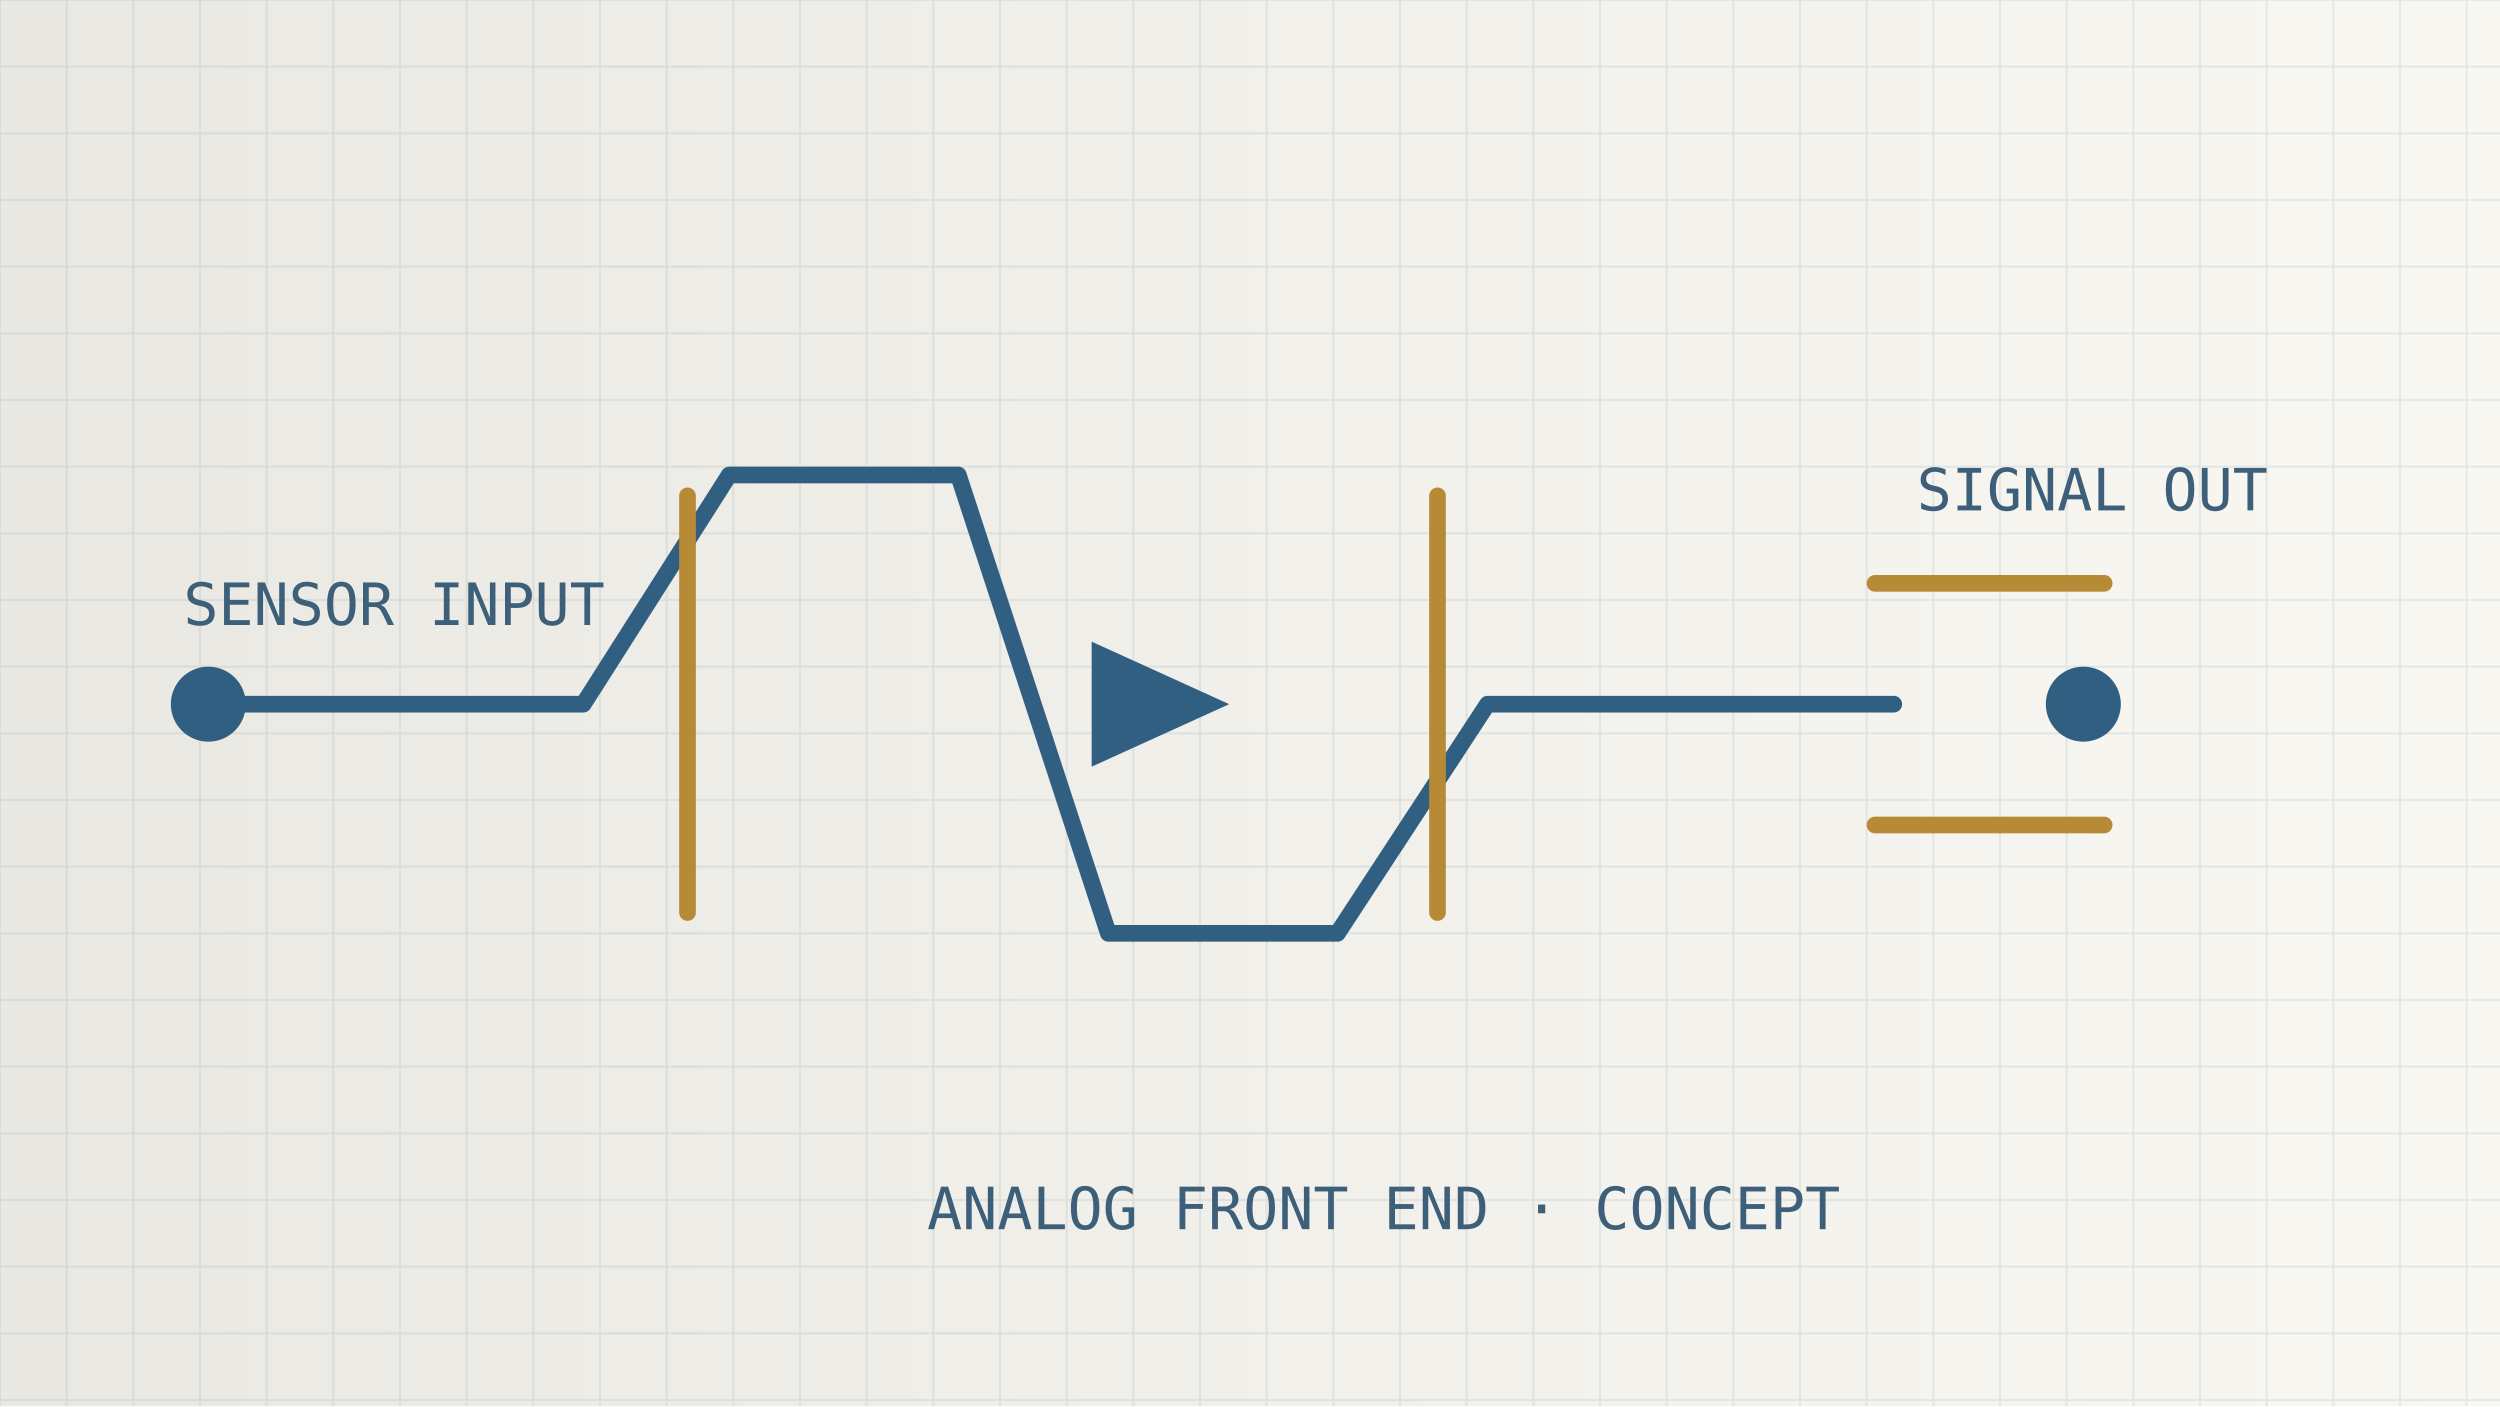
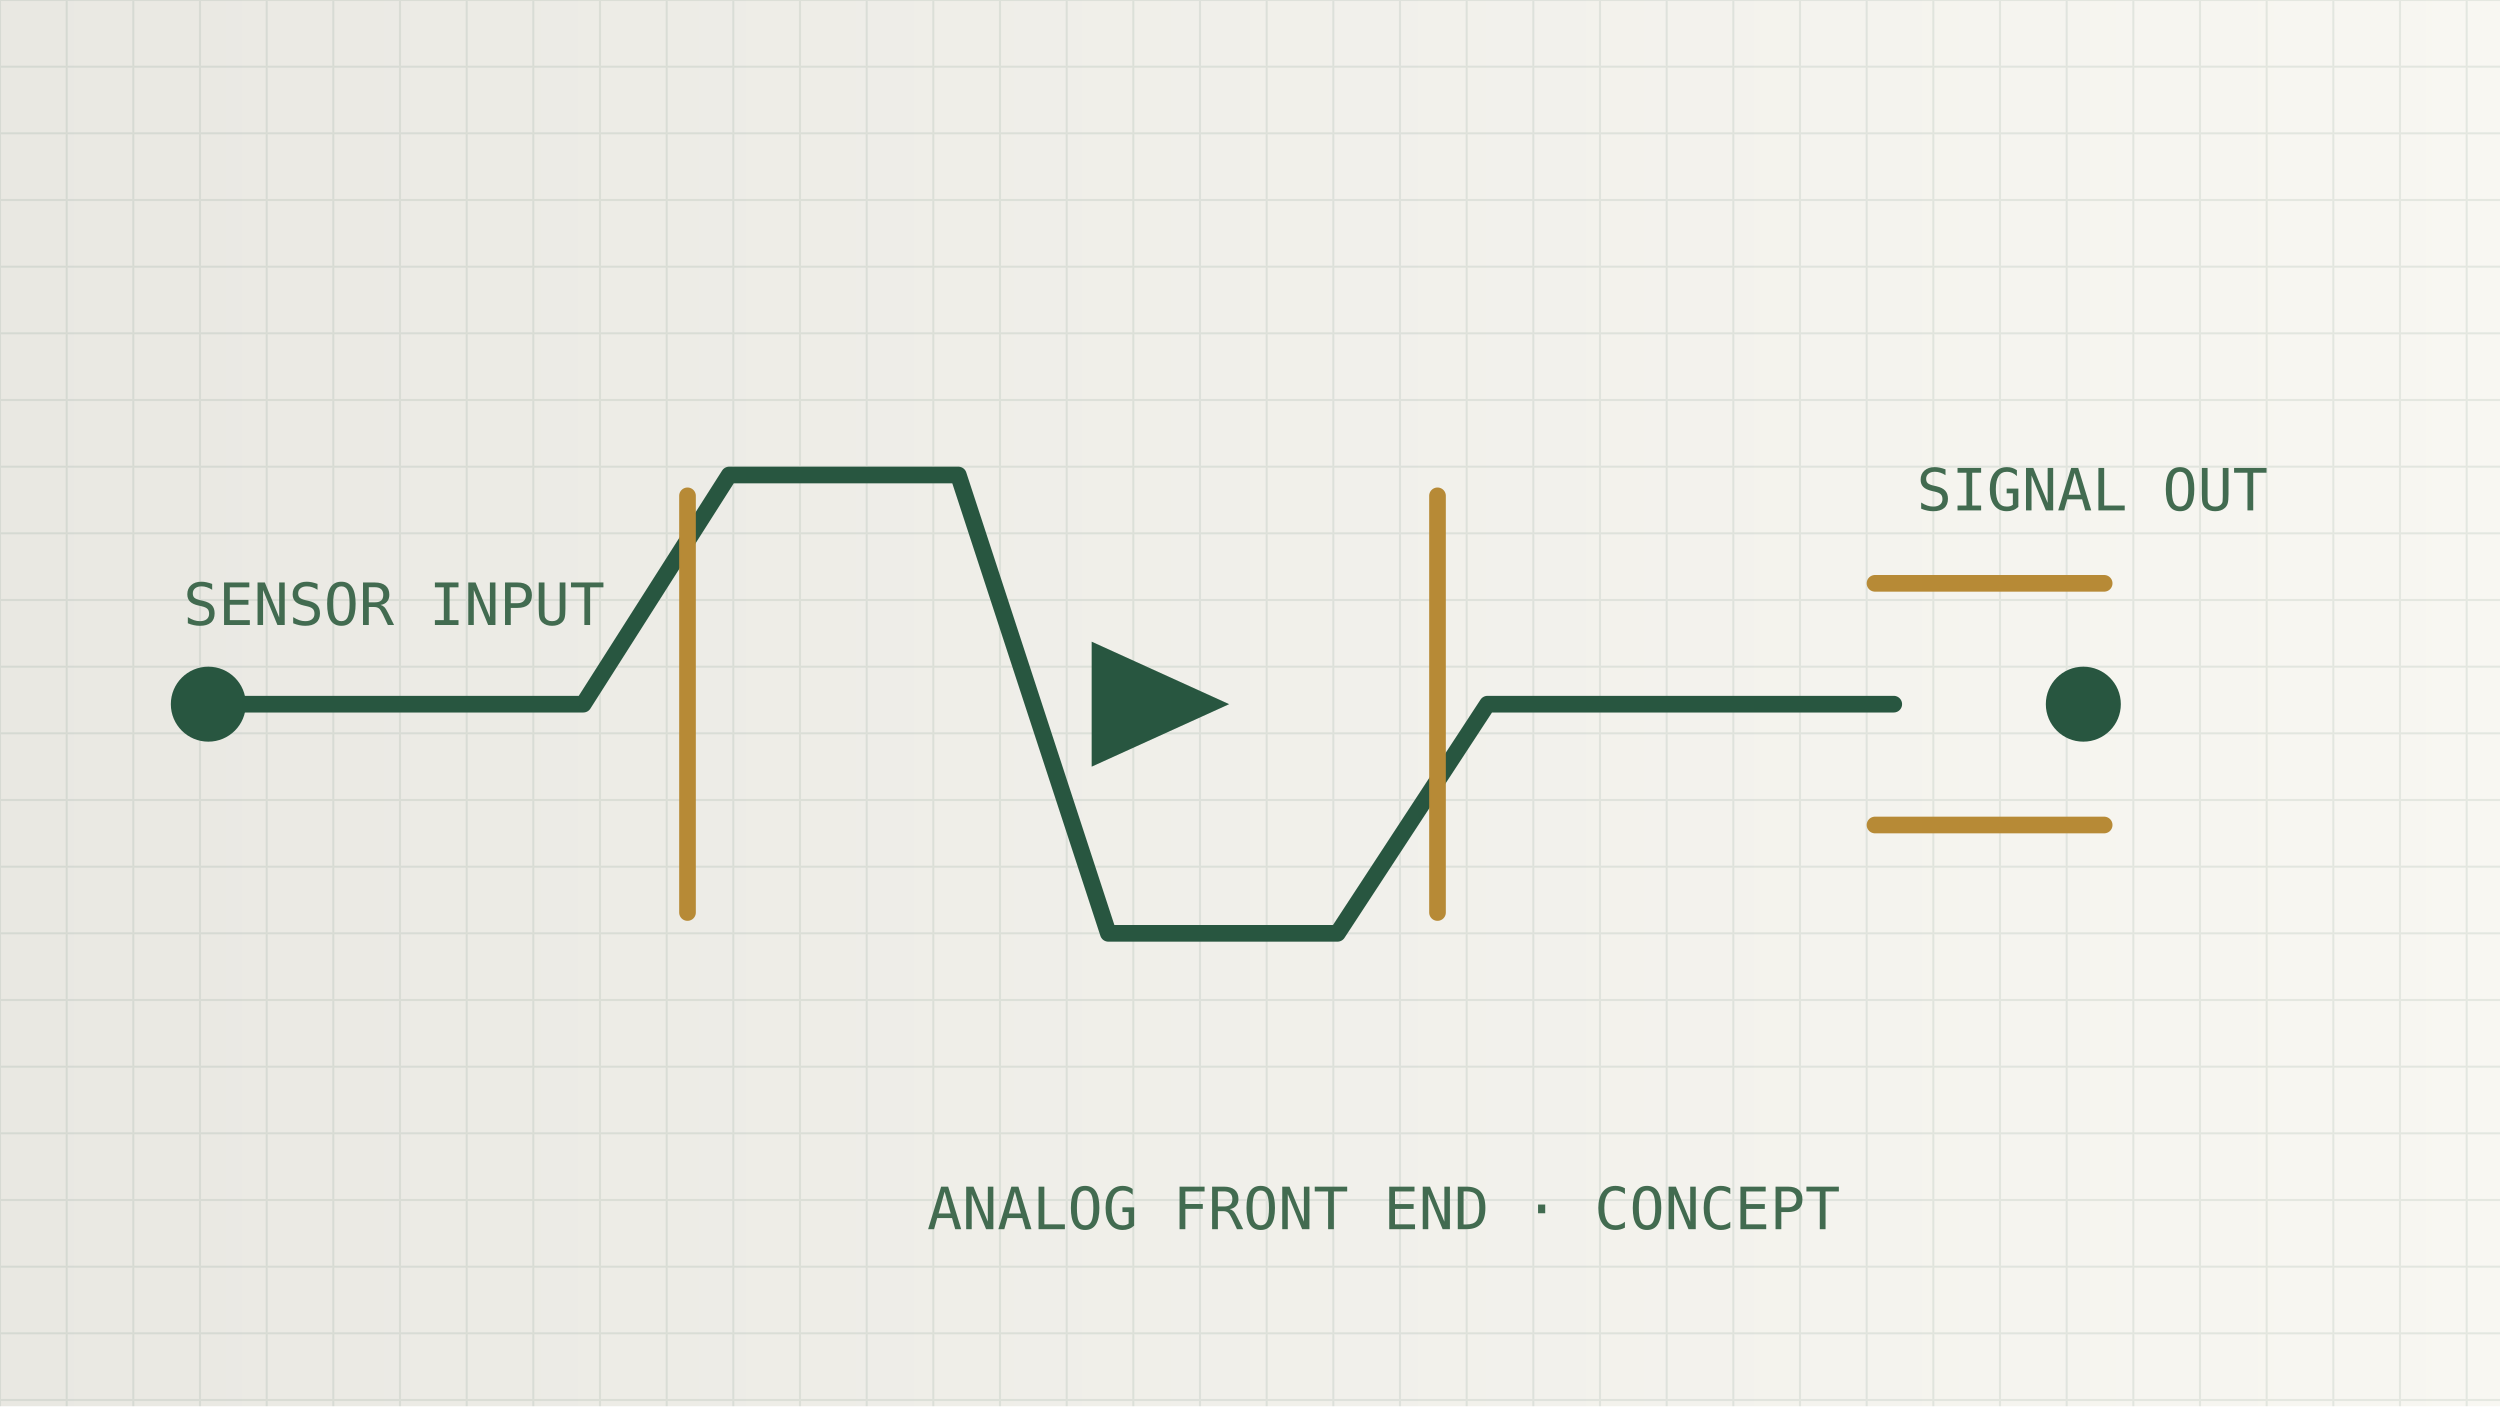
<svg xmlns="http://www.w3.org/2000/svg" viewBox="0 0 1200 675">
  <defs>
    <linearGradient id="a" x2="1">
      <stop stop-color="#e9e8e2" />
      <stop offset="1" stop-color="#f8f7f2" />
    </linearGradient>
    <pattern id="g" width="32" height="32" patternUnits="userSpaceOnUse">
-       <path d="M0 0h32v32H0z" fill="none" stroke="#315f82" stroke-opacity=".09" />
+       <path d="M0 0h32v32H0z" fill="none" stroke="#285640" stroke-opacity=".09" />
    </pattern>
  </defs>
  <rect width="1200" height="675" fill="url(#a)" />
  <rect width="1200" height="675" fill="url(#g)" />
-   <g fill="none" stroke="#315f82" stroke-width="8" stroke-linecap="round" stroke-linejoin="round">
+   <g fill="none" stroke="#285640" stroke-width="8" stroke-linecap="round" stroke-linejoin="round">
    <path d="M100 338h180l70-110h110l72 220h110l72-110h195" />
    <path d="M330 438v-200m360 200v-200" stroke="#b78a36" />
    <path d="M900 280h110m-110 116h110" stroke="#b78a36" />
  </g>
-   <g fill="#315f82">
+   <g fill="#285640">
    <circle cx="100" cy="338" r="18" />
    <circle cx="1000" cy="338" r="18" />
    <path d="m590 338-66-30v60z" />
  </g>
-   <g font-family="monospace" font-size="28" fill="#3d5f79">
+   <g font-family="monospace" font-size="28" fill="#426b50">
    <text x="88" y="300">SENSOR INPUT</text>
    <text x="920" y="245">SIGNAL OUT</text>
    <text x="445" y="590">ANALOG FRONT END · CONCEPT</text>
  </g>
</svg>
